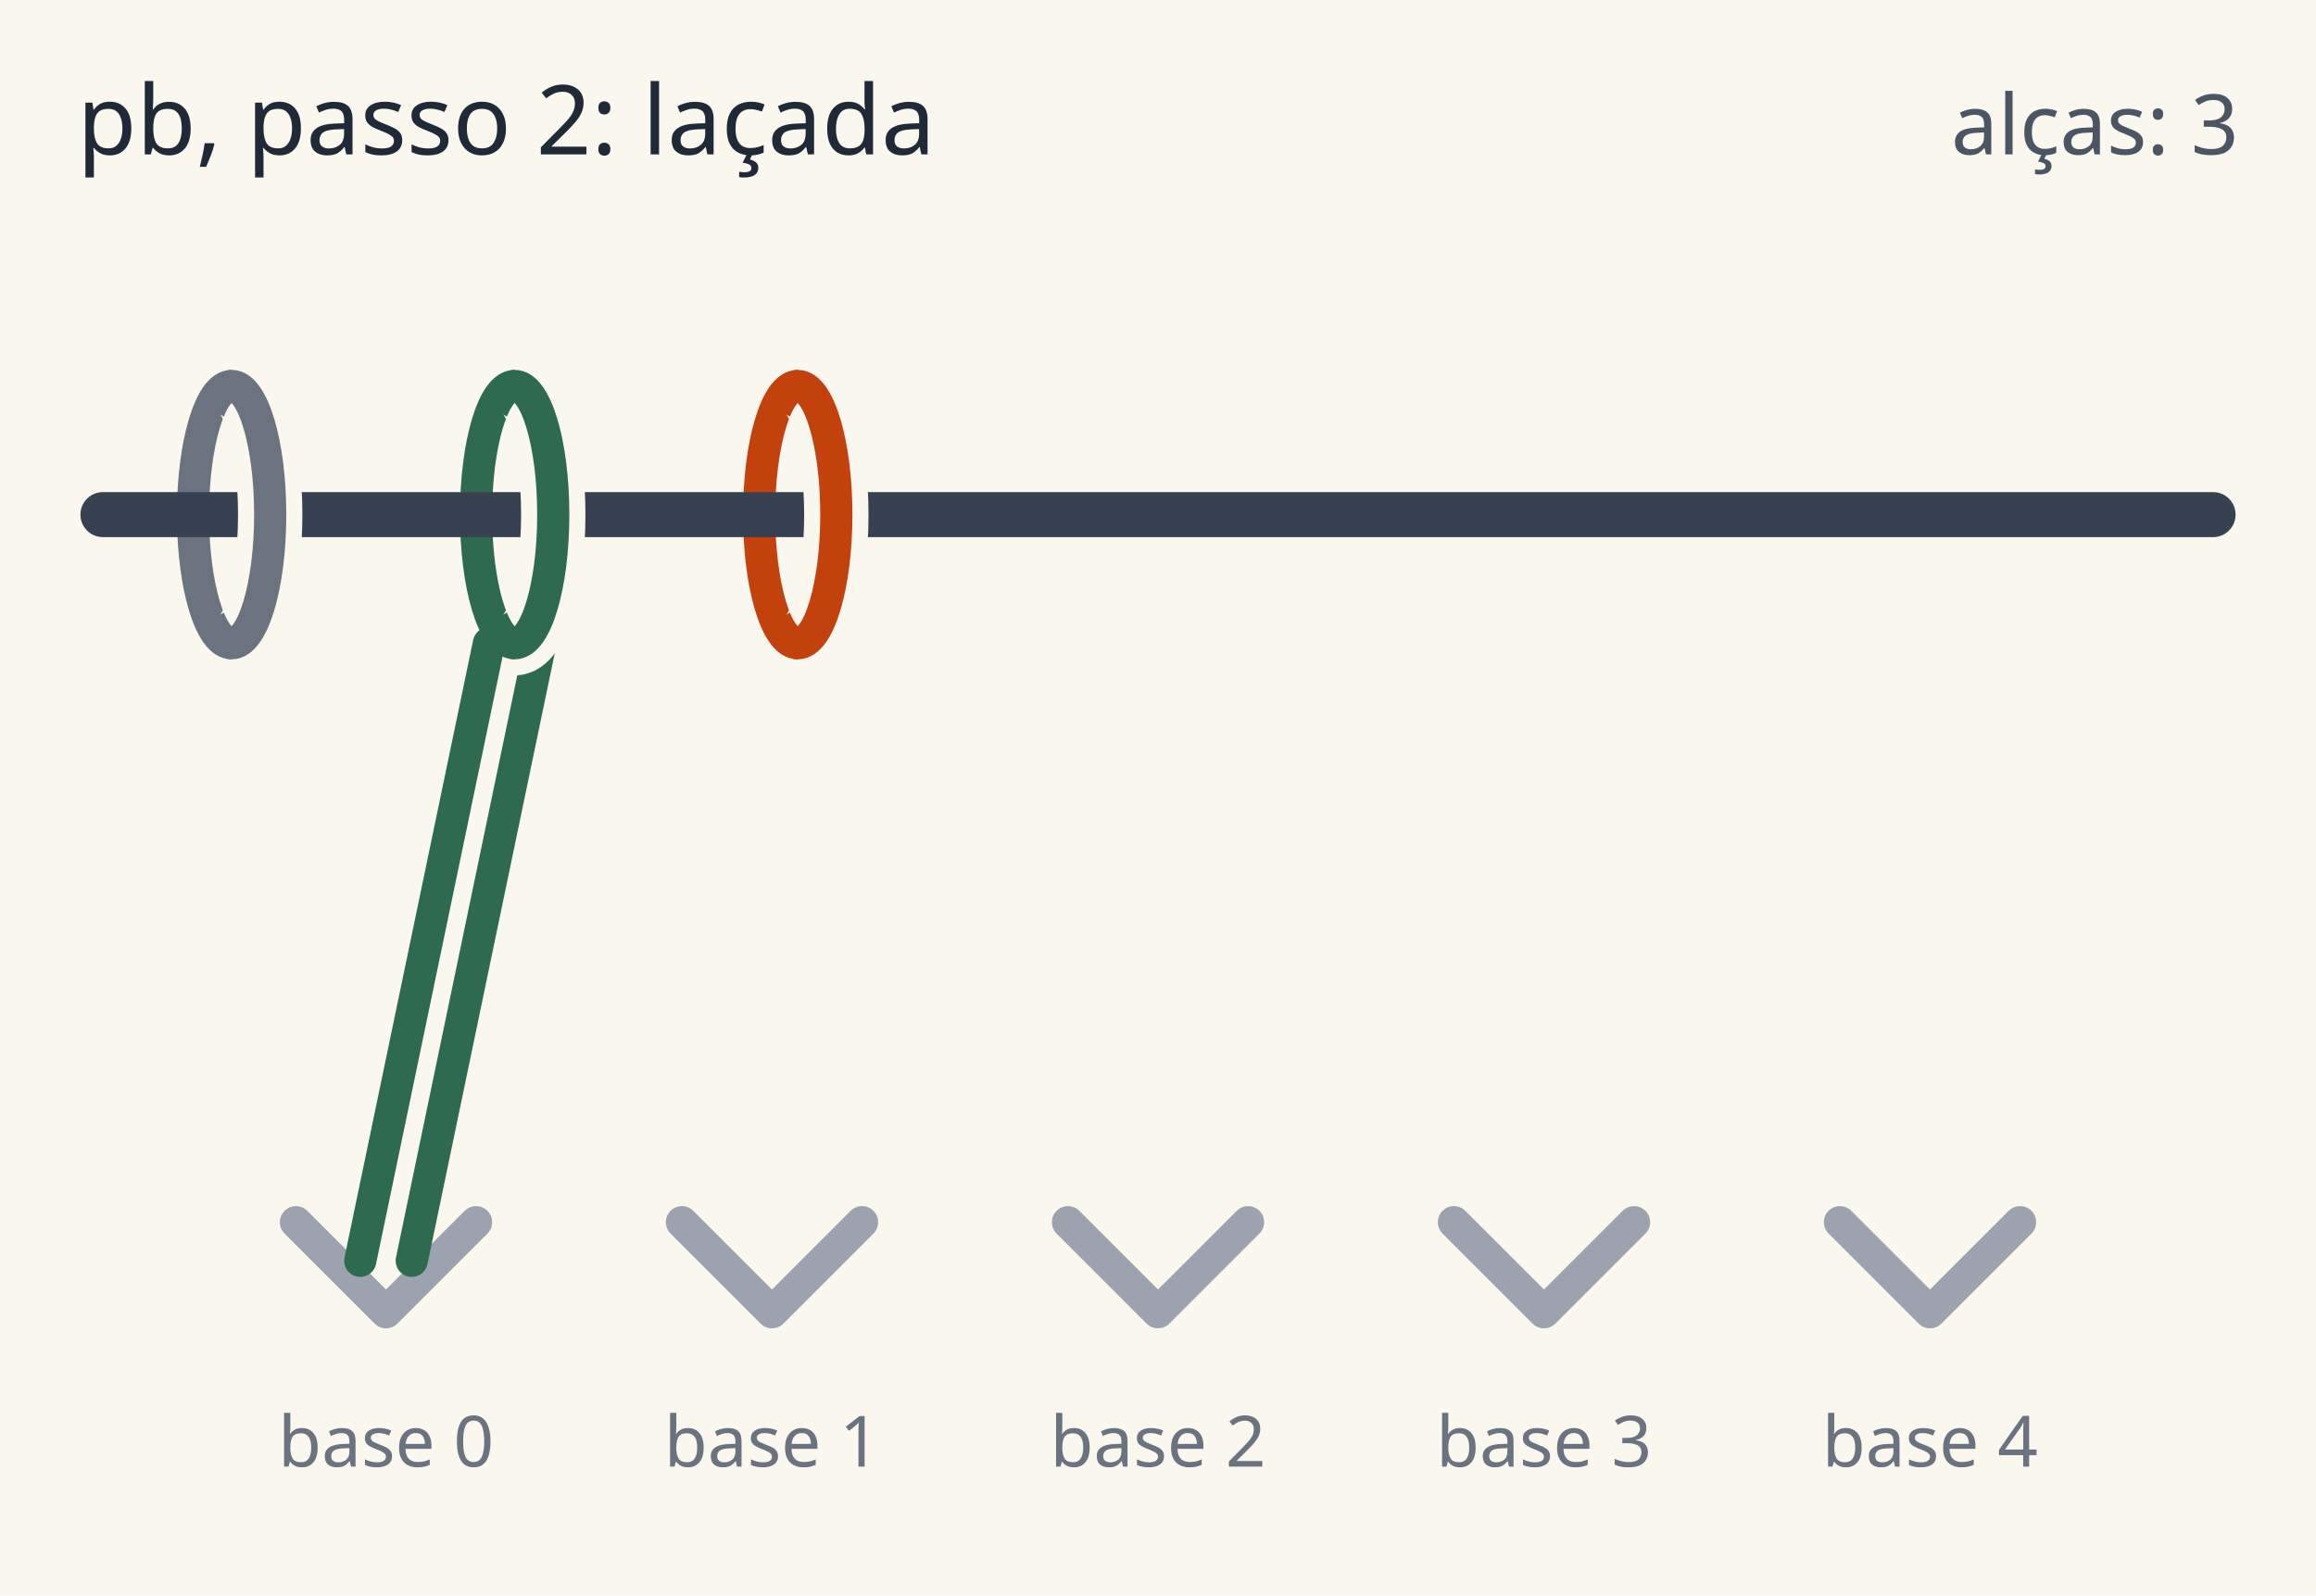
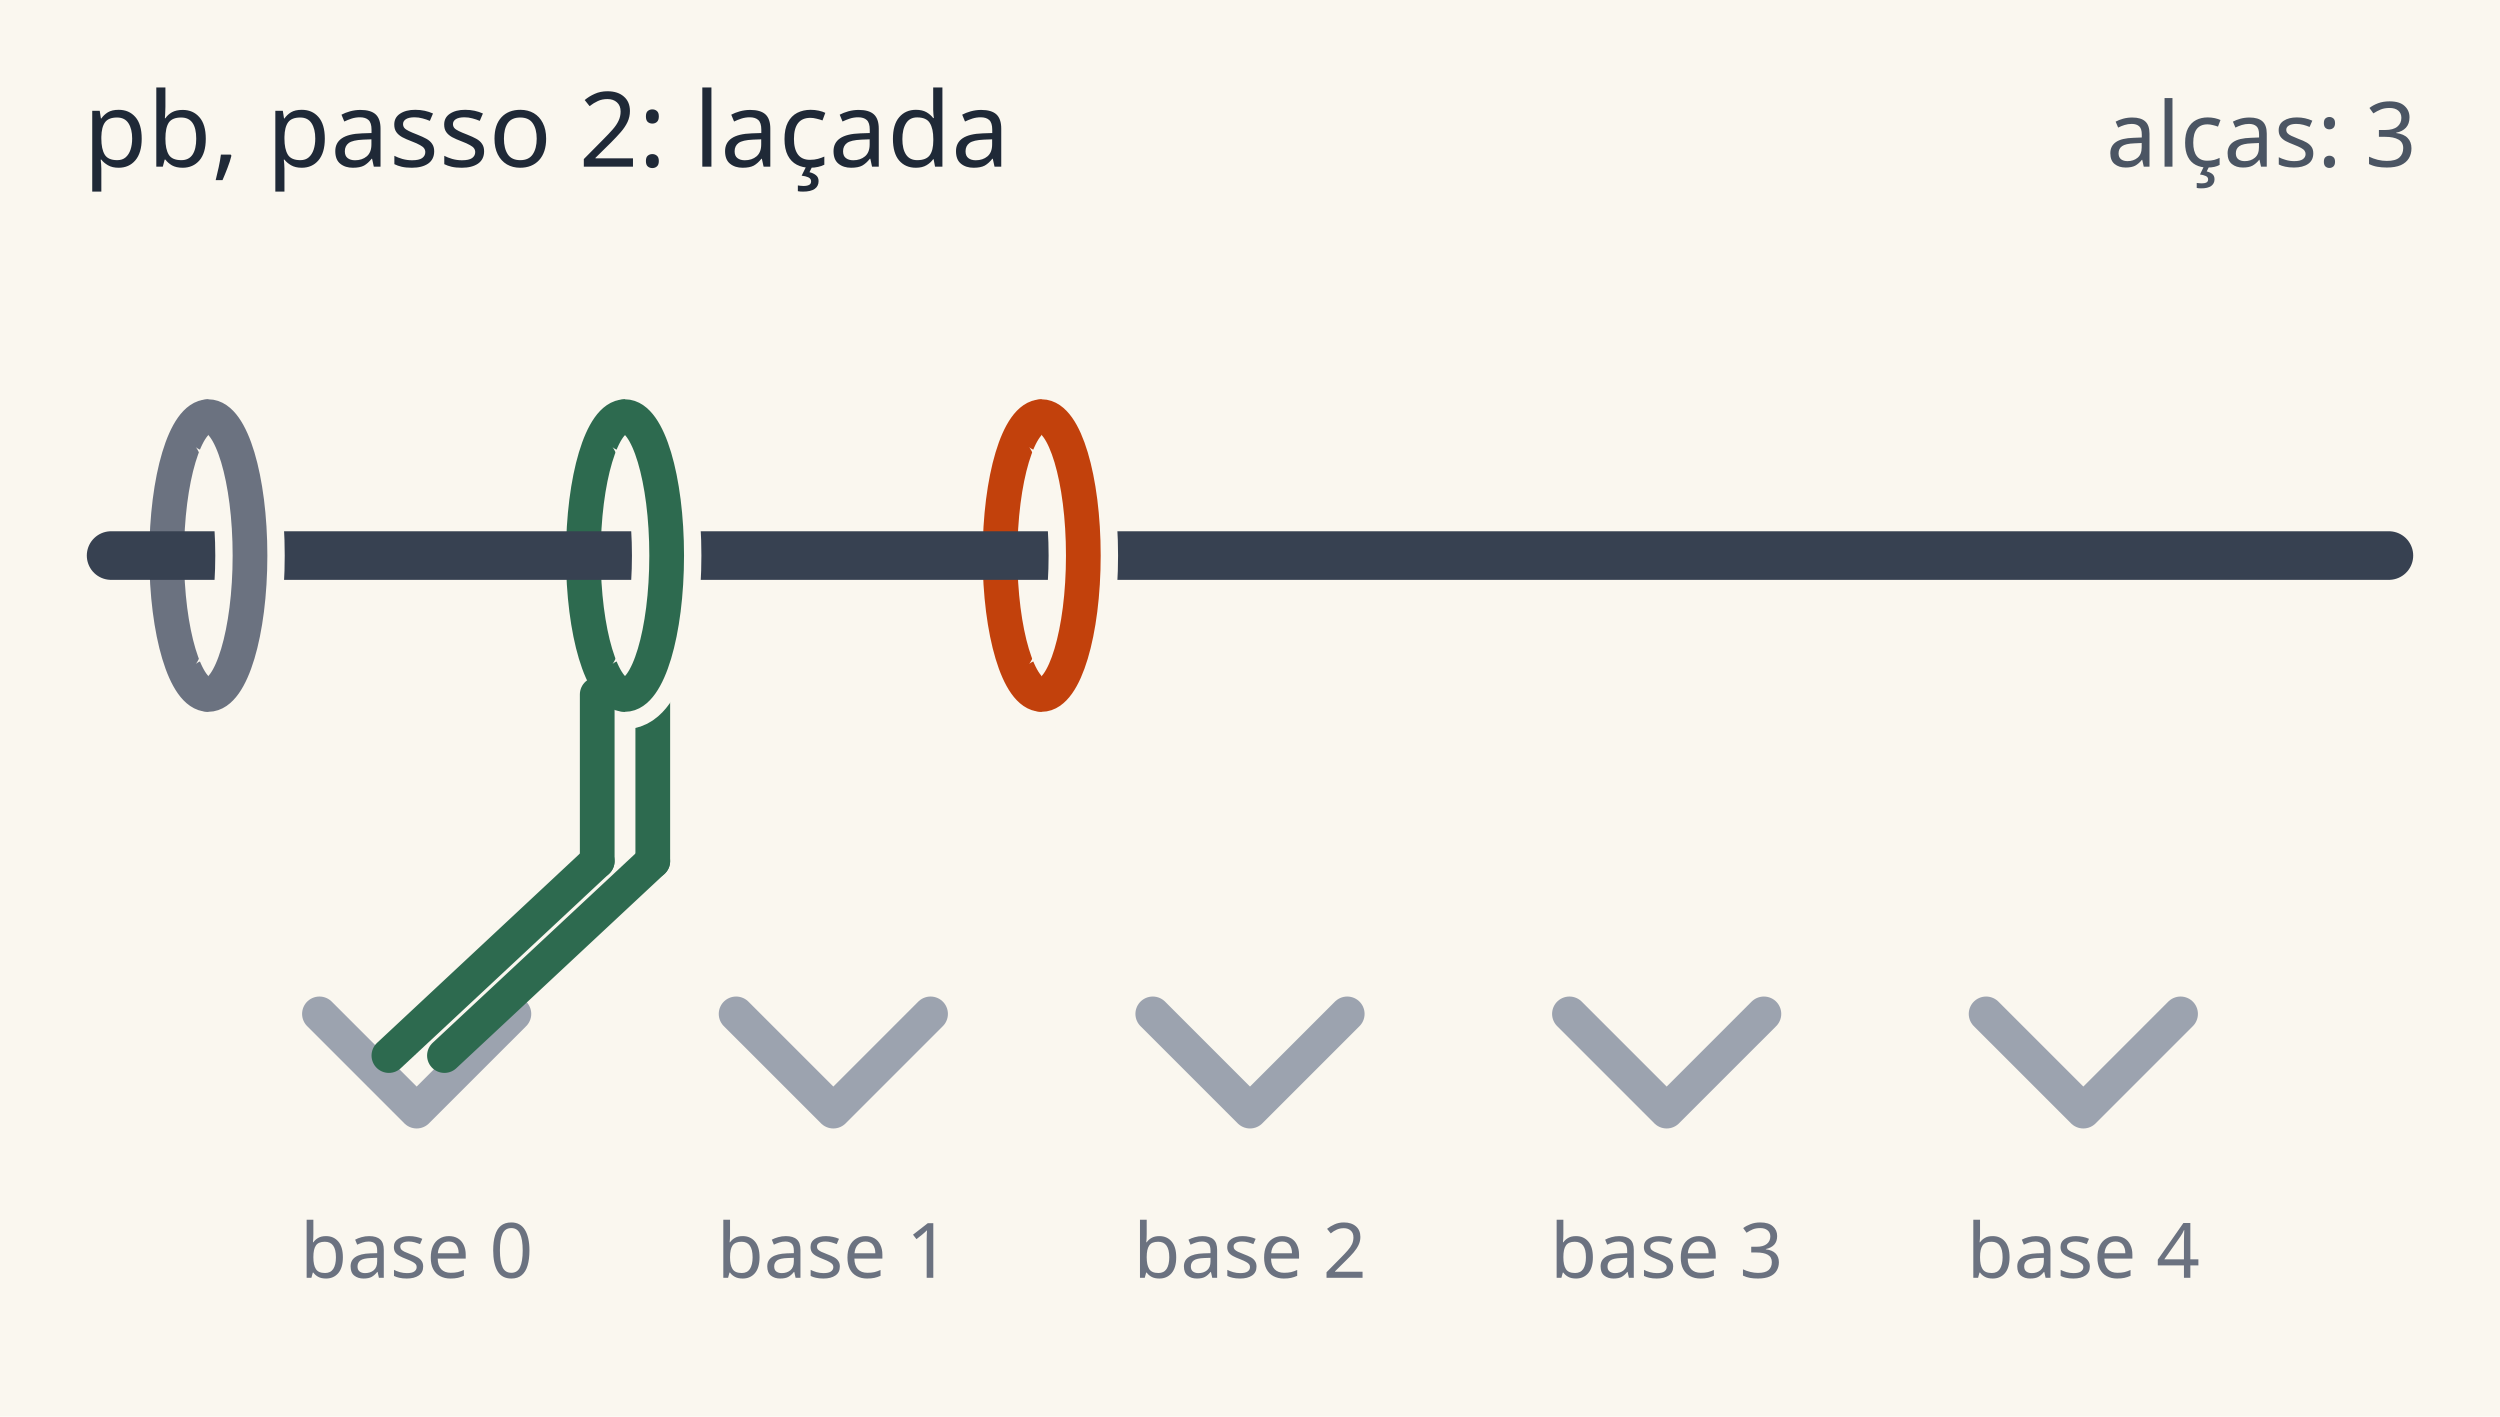
- <svg xmlns="http://www.w3.org/2000/svg" viewBox="0 0 360.0 248.0" width="360.0" height="248.0" font-family="sans-serif">
+ <svg xmlns="http://www.w3.org/2000/svg" viewBox="0 0 360.0 204.0" width="360.0" height="204.0" font-family="sans-serif">
  <rect width="100%" height="100%" fill="#faf7ef" />
  <text x="12" y="24" font-size="15" fill="#1f2937">pb, passo 2: laçada</text>
  <text x="348.0" y="24" font-size="13" text-anchor="end" fill="#4b5563">alças: 3</text>
-   <path data-base-top="0" d="M 46.0 190.0 L 60.0 204.0 L 74.0 190.0" fill="none" stroke="#9ca3af" stroke-width="5" stroke-linecap="round" stroke-linejoin="round" />
-   <text x="60.0" y="228.0" font-size="11" text-anchor="middle" fill="#6b7280">base 0</text>
-   <path data-base-top="1" d="M 106.0 190.0 L 120.0 204.0 L 134.0 190.0" fill="none" stroke="#9ca3af" stroke-width="5" stroke-linecap="round" stroke-linejoin="round" />
-   <text x="120.0" y="228.0" font-size="11" text-anchor="middle" fill="#6b7280">base 1</text>
-   <path data-base-top="2" d="M 166.0 190.0 L 180.0 204.0 L 194.0 190.0" fill="none" stroke="#9ca3af" stroke-width="5" stroke-linecap="round" stroke-linejoin="round" />
-   <text x="180.0" y="228.0" font-size="11" text-anchor="middle" fill="#6b7280">base 2</text>
-   <path data-base-top="3" d="M 226.0 190.0 L 240.0 204.0 L 254.0 190.0" fill="none" stroke="#9ca3af" stroke-width="5" stroke-linecap="round" stroke-linejoin="round" />
-   <text x="240.0" y="228.0" font-size="11" text-anchor="middle" fill="#6b7280">base 3</text>
-   <path data-base-top="4" d="M 286.0 190.0 L 300.0 204.0 L 314.0 190.0" fill="none" stroke="#9ca3af" stroke-width="5" stroke-linecap="round" stroke-linejoin="round" />
-   <text x="300.0" y="228.0" font-size="11" text-anchor="middle" fill="#6b7280">base 4</text>
-   <line data-leg="1" data-base="0" data-side="l" x1="76.0" y1="100.0" x2="56.0" y2="196.0" stroke="#2d6a4f" stroke-width="5" stroke-linecap="round" />
-   <line data-leg="1" data-base="0" data-side="r" x1="84.0" y1="100.0" x2="64.0" y2="196.0" stroke="#2d6a4f" stroke-width="5" stroke-linecap="round" />
-   <path data-loop="0" data-kind="initial" data-on-hook="1" data-part="back" d="M 36.0 60.0 A 6 20 0 0 0 36.0 100.0" fill="none" stroke="#6b7280" stroke-width="5" stroke-linecap="round" />
-   <path data-loop="1" data-kind="pulled" data-on-hook="1" data-part="back" d="M 80.0 60.0 A 6 20 0 0 0 80.0 100.0" fill="none" stroke="#2d6a4f" stroke-width="5" stroke-linecap="round" />
-   <path data-loop="2" data-kind="yo" data-on-hook="1" data-part="back" d="M 124.0 60.0 A 6 20 0 0 0 124.0 100.0" fill="none" stroke="#c2410c" stroke-width="5" stroke-linecap="round" />
+   <path data-base-top="0" d="M 46.0 146.0 L 60.0 160.0 L 74.0 146.0" fill="none" stroke="#9ca3af" stroke-width="5" stroke-linecap="round" stroke-linejoin="round" />
+   <text x="60.0" y="184.0" font-size="11" text-anchor="middle" fill="#6b7280">base 0</text>
+   <path data-base-top="1" d="M 106.0 146.0 L 120.0 160.0 L 134.0 146.0" fill="none" stroke="#9ca3af" stroke-width="5" stroke-linecap="round" stroke-linejoin="round" />
+   <text x="120.0" y="184.0" font-size="11" text-anchor="middle" fill="#6b7280">base 1</text>
+   <path data-base-top="2" d="M 166.0 146.0 L 180.0 160.0 L 194.0 146.0" fill="none" stroke="#9ca3af" stroke-width="5" stroke-linecap="round" stroke-linejoin="round" />
+   <text x="180.0" y="184.0" font-size="11" text-anchor="middle" fill="#6b7280">base 2</text>
+   <path data-base-top="3" d="M 226.0 146.0 L 240.0 160.0 L 254.0 146.0" fill="none" stroke="#9ca3af" stroke-width="5" stroke-linecap="round" stroke-linejoin="round" />
+   <text x="240.0" y="184.0" font-size="11" text-anchor="middle" fill="#6b7280">base 3</text>
+   <path data-base-top="4" d="M 286.0 146.0 L 300.0 160.0 L 314.0 146.0" fill="none" stroke="#9ca3af" stroke-width="5" stroke-linecap="round" stroke-linejoin="round" />
+   <text x="300.0" y="184.0" font-size="11" text-anchor="middle" fill="#6b7280">base 4</text>
+   <line data-leg="1" data-base="0" data-side="l" data-seg="v" x1="86.0" y1="100.0" x2="86.0" y2="124.0" stroke="#2d6a4f" stroke-width="5" stroke-linecap="round" />
+   <line data-leg="1" data-base="0" data-side="l" data-seg="d" x1="86.0" y1="124.0" x2="56.0" y2="152.0" stroke="#2d6a4f" stroke-width="5" stroke-linecap="round" />
+   <line data-leg="1" data-base="0" data-side="r" data-seg="v" x1="94.0" y1="100.0" x2="94.0" y2="124.0" stroke="#2d6a4f" stroke-width="5" stroke-linecap="round" />
+   <line data-leg="1" data-base="0" data-side="r" data-seg="d" x1="94.0" y1="124.0" x2="64.0" y2="152.0" stroke="#2d6a4f" stroke-width="5" stroke-linecap="round" />
+   <path data-loop="0" data-kind="initial" data-on-hook="1" data-part="back" d="M 30.0 60.0 A 6 20 0 0 0 30.0 100.0" fill="none" stroke="#6b7280" stroke-width="5" stroke-linecap="round" />
+   <path data-loop="1" data-kind="pulled" data-on-hook="1" data-part="back" d="M 90.0 60.0 A 6 20 0 0 0 90.0 100.0" fill="none" stroke="#2d6a4f" stroke-width="5" stroke-linecap="round" />
+   <path data-loop="2" data-kind="yo" data-on-hook="1" data-part="back" d="M 150.0 60.0 A 6 20 0 0 0 150.0 100.0" fill="none" stroke="#c2410c" stroke-width="5" stroke-linecap="round" />
  <line data-hook="1" x1="16" y1="80" x2="344.0" y2="80" stroke="#374151" stroke-width="7" stroke-linecap="round" />
-   <path d="M 36.0 60.0 A 6 20 0 0 1 36.0 100.0" fill="none" stroke="#faf7ef" stroke-width="10" stroke-linecap="butt" />
-   <path data-loop="0" data-kind="initial" data-on-hook="1" data-part="front" d="M 36.0 60.0 A 6 20 0 0 1 36.0 100.0" fill="none" stroke="#6b7280" stroke-width="5" stroke-linecap="round" />
-   <path d="M 80.0 60.0 A 6 20 0 0 1 80.0 100.0" fill="none" stroke="#faf7ef" stroke-width="10" stroke-linecap="butt" />
-   <path data-loop="1" data-kind="pulled" data-on-hook="1" data-part="front" d="M 80.0 60.0 A 6 20 0 0 1 80.0 100.0" fill="none" stroke="#2d6a4f" stroke-width="5" stroke-linecap="round" />
-   <path d="M 124.0 60.0 A 6 20 0 0 1 124.0 100.0" fill="none" stroke="#faf7ef" stroke-width="10" stroke-linecap="butt" />
-   <path data-loop="2" data-kind="yo" data-on-hook="1" data-part="front" d="M 124.0 60.0 A 6 20 0 0 1 124.0 100.0" fill="none" stroke="#c2410c" stroke-width="5" stroke-linecap="round" />
+   <path d="M 30.0 60.0 A 6 20 0 0 1 30.0 100.0" fill="none" stroke="#faf7ef" stroke-width="10" stroke-linecap="butt" />
+   <path data-loop="0" data-kind="initial" data-on-hook="1" data-part="front" d="M 30.0 60.0 A 6 20 0 0 1 30.0 100.0" fill="none" stroke="#6b7280" stroke-width="5" stroke-linecap="round" />
+   <path d="M 90.0 60.0 A 6 20 0 0 1 90.0 100.0" fill="none" stroke="#faf7ef" stroke-width="10" stroke-linecap="butt" />
+   <path data-loop="1" data-kind="pulled" data-on-hook="1" data-part="front" d="M 90.0 60.0 A 6 20 0 0 1 90.0 100.0" fill="none" stroke="#2d6a4f" stroke-width="5" stroke-linecap="round" />
+   <path d="M 150.0 60.0 A 6 20 0 0 1 150.0 100.0" fill="none" stroke="#faf7ef" stroke-width="10" stroke-linecap="butt" />
+   <path data-loop="2" data-kind="yo" data-on-hook="1" data-part="front" d="M 150.0 60.0 A 6 20 0 0 1 150.0 100.0" fill="none" stroke="#c2410c" stroke-width="5" stroke-linecap="round" />
</svg>
